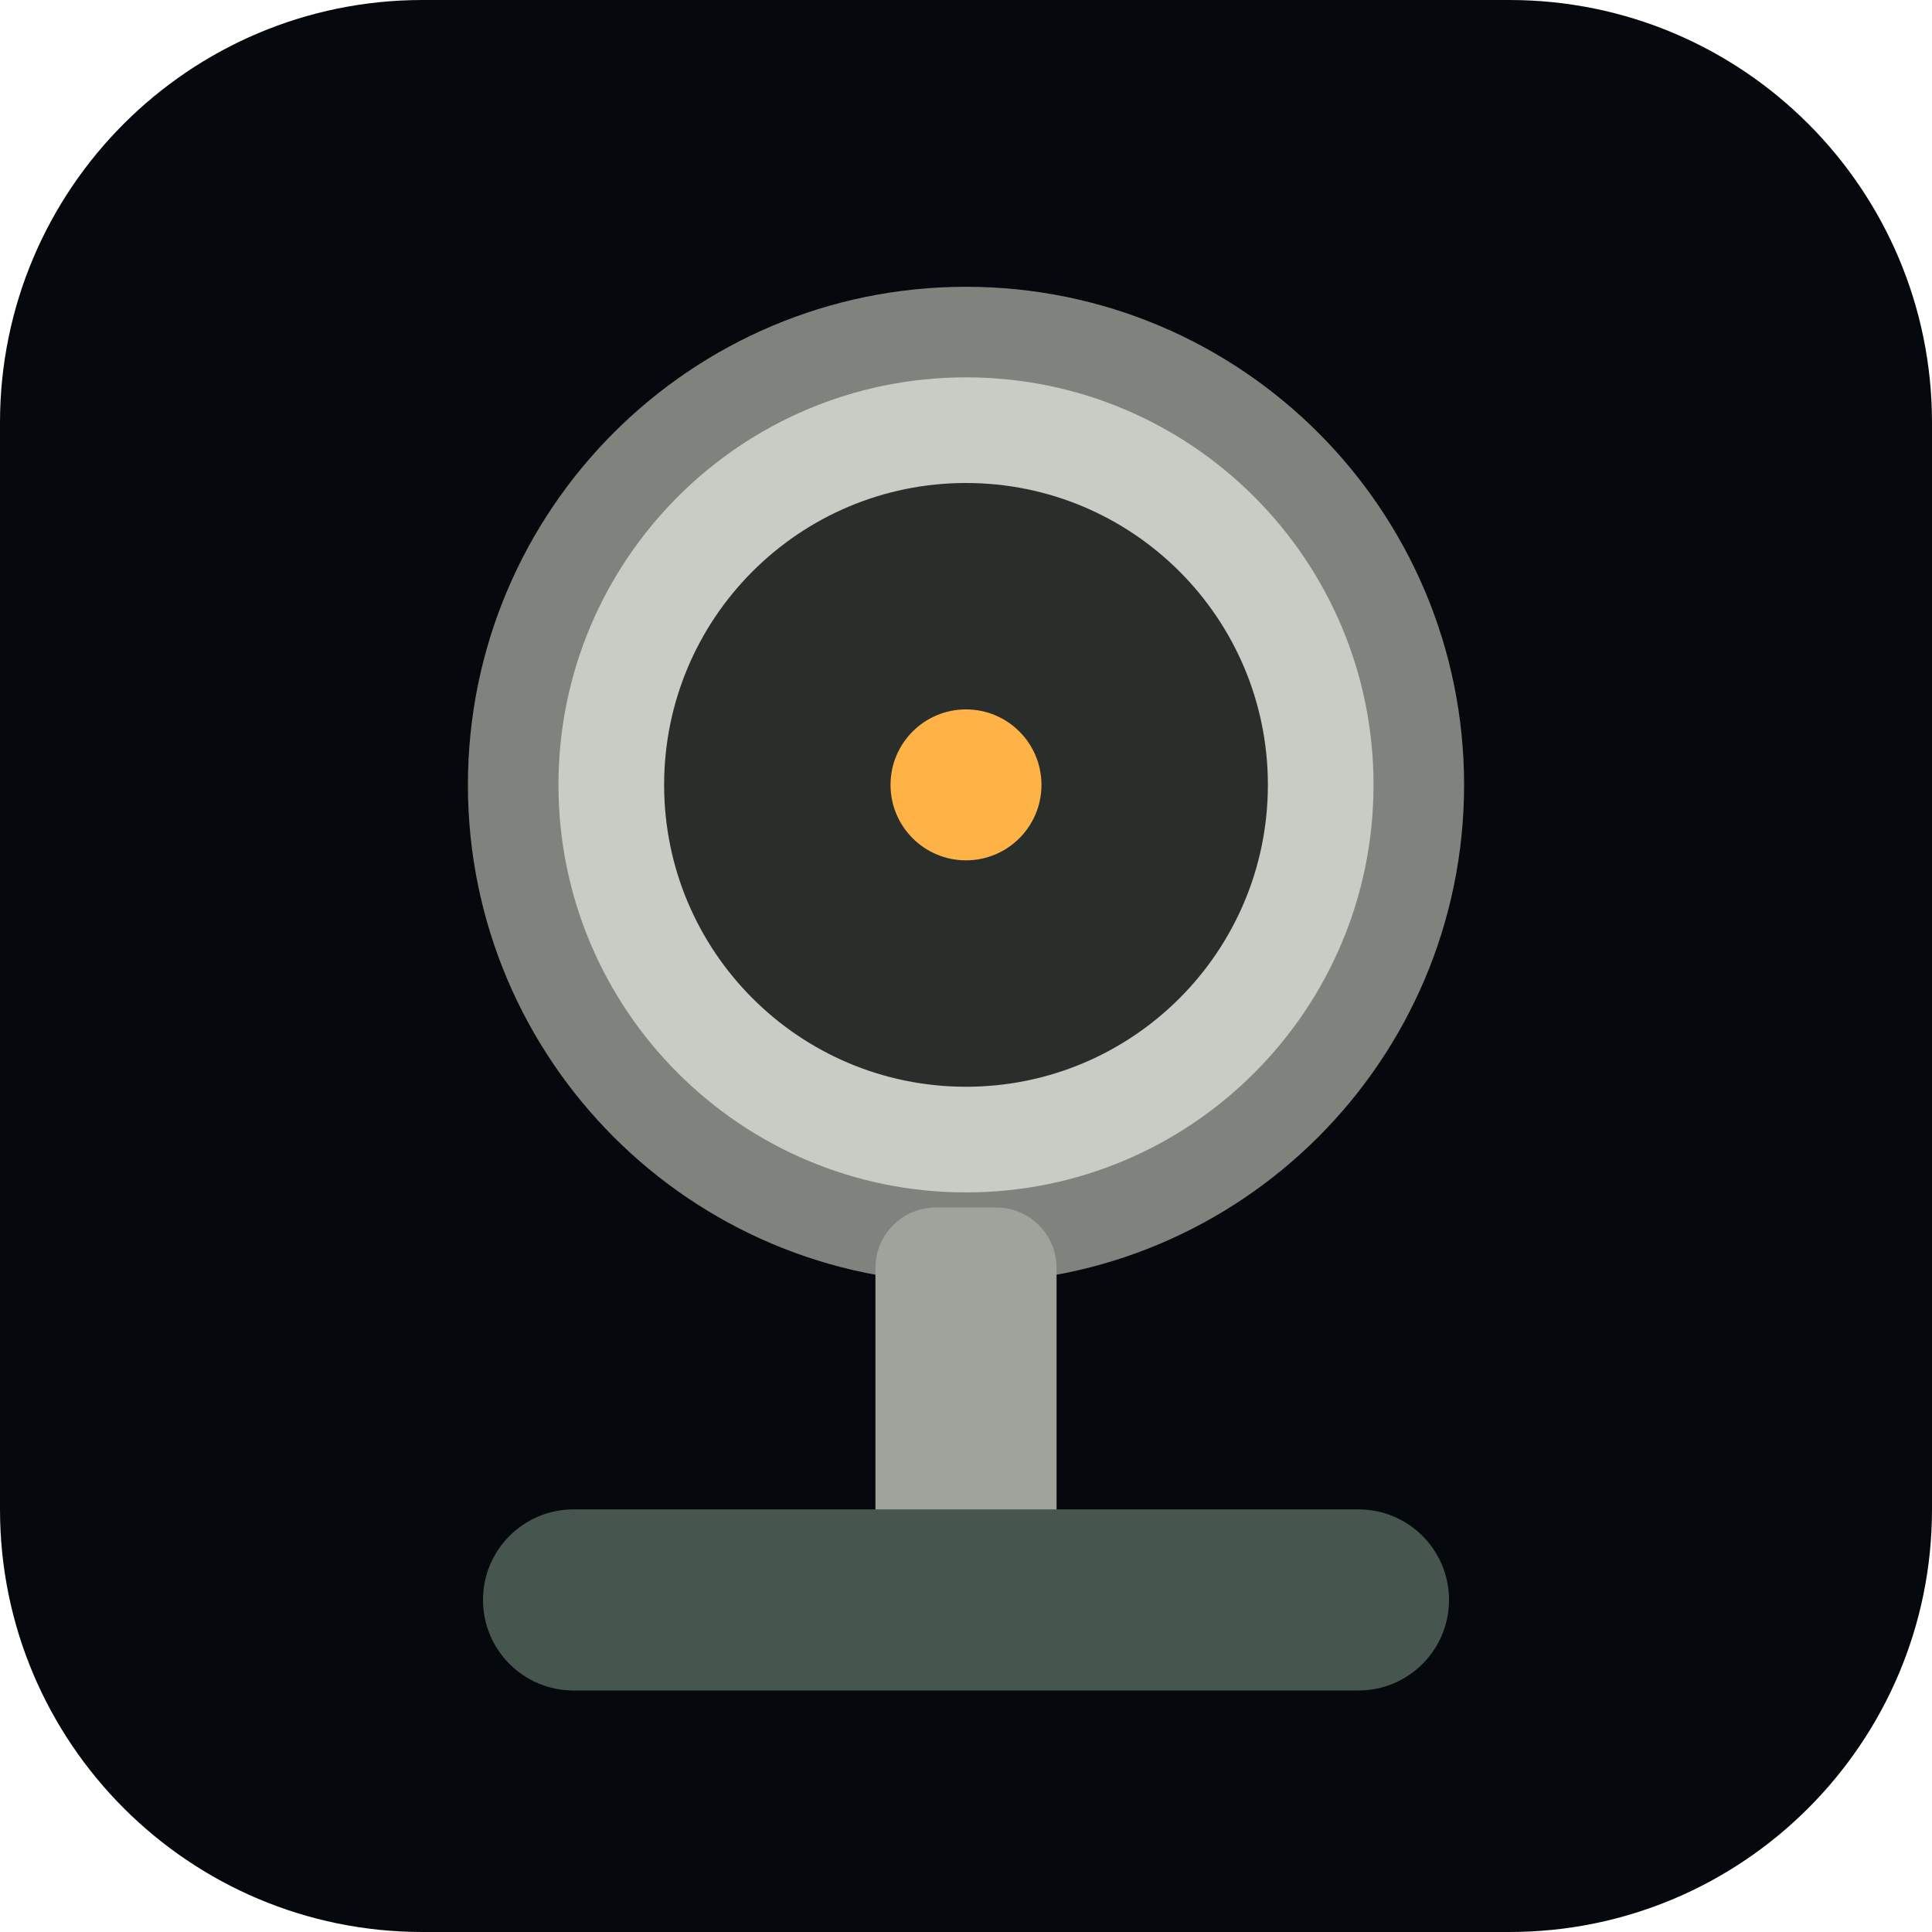
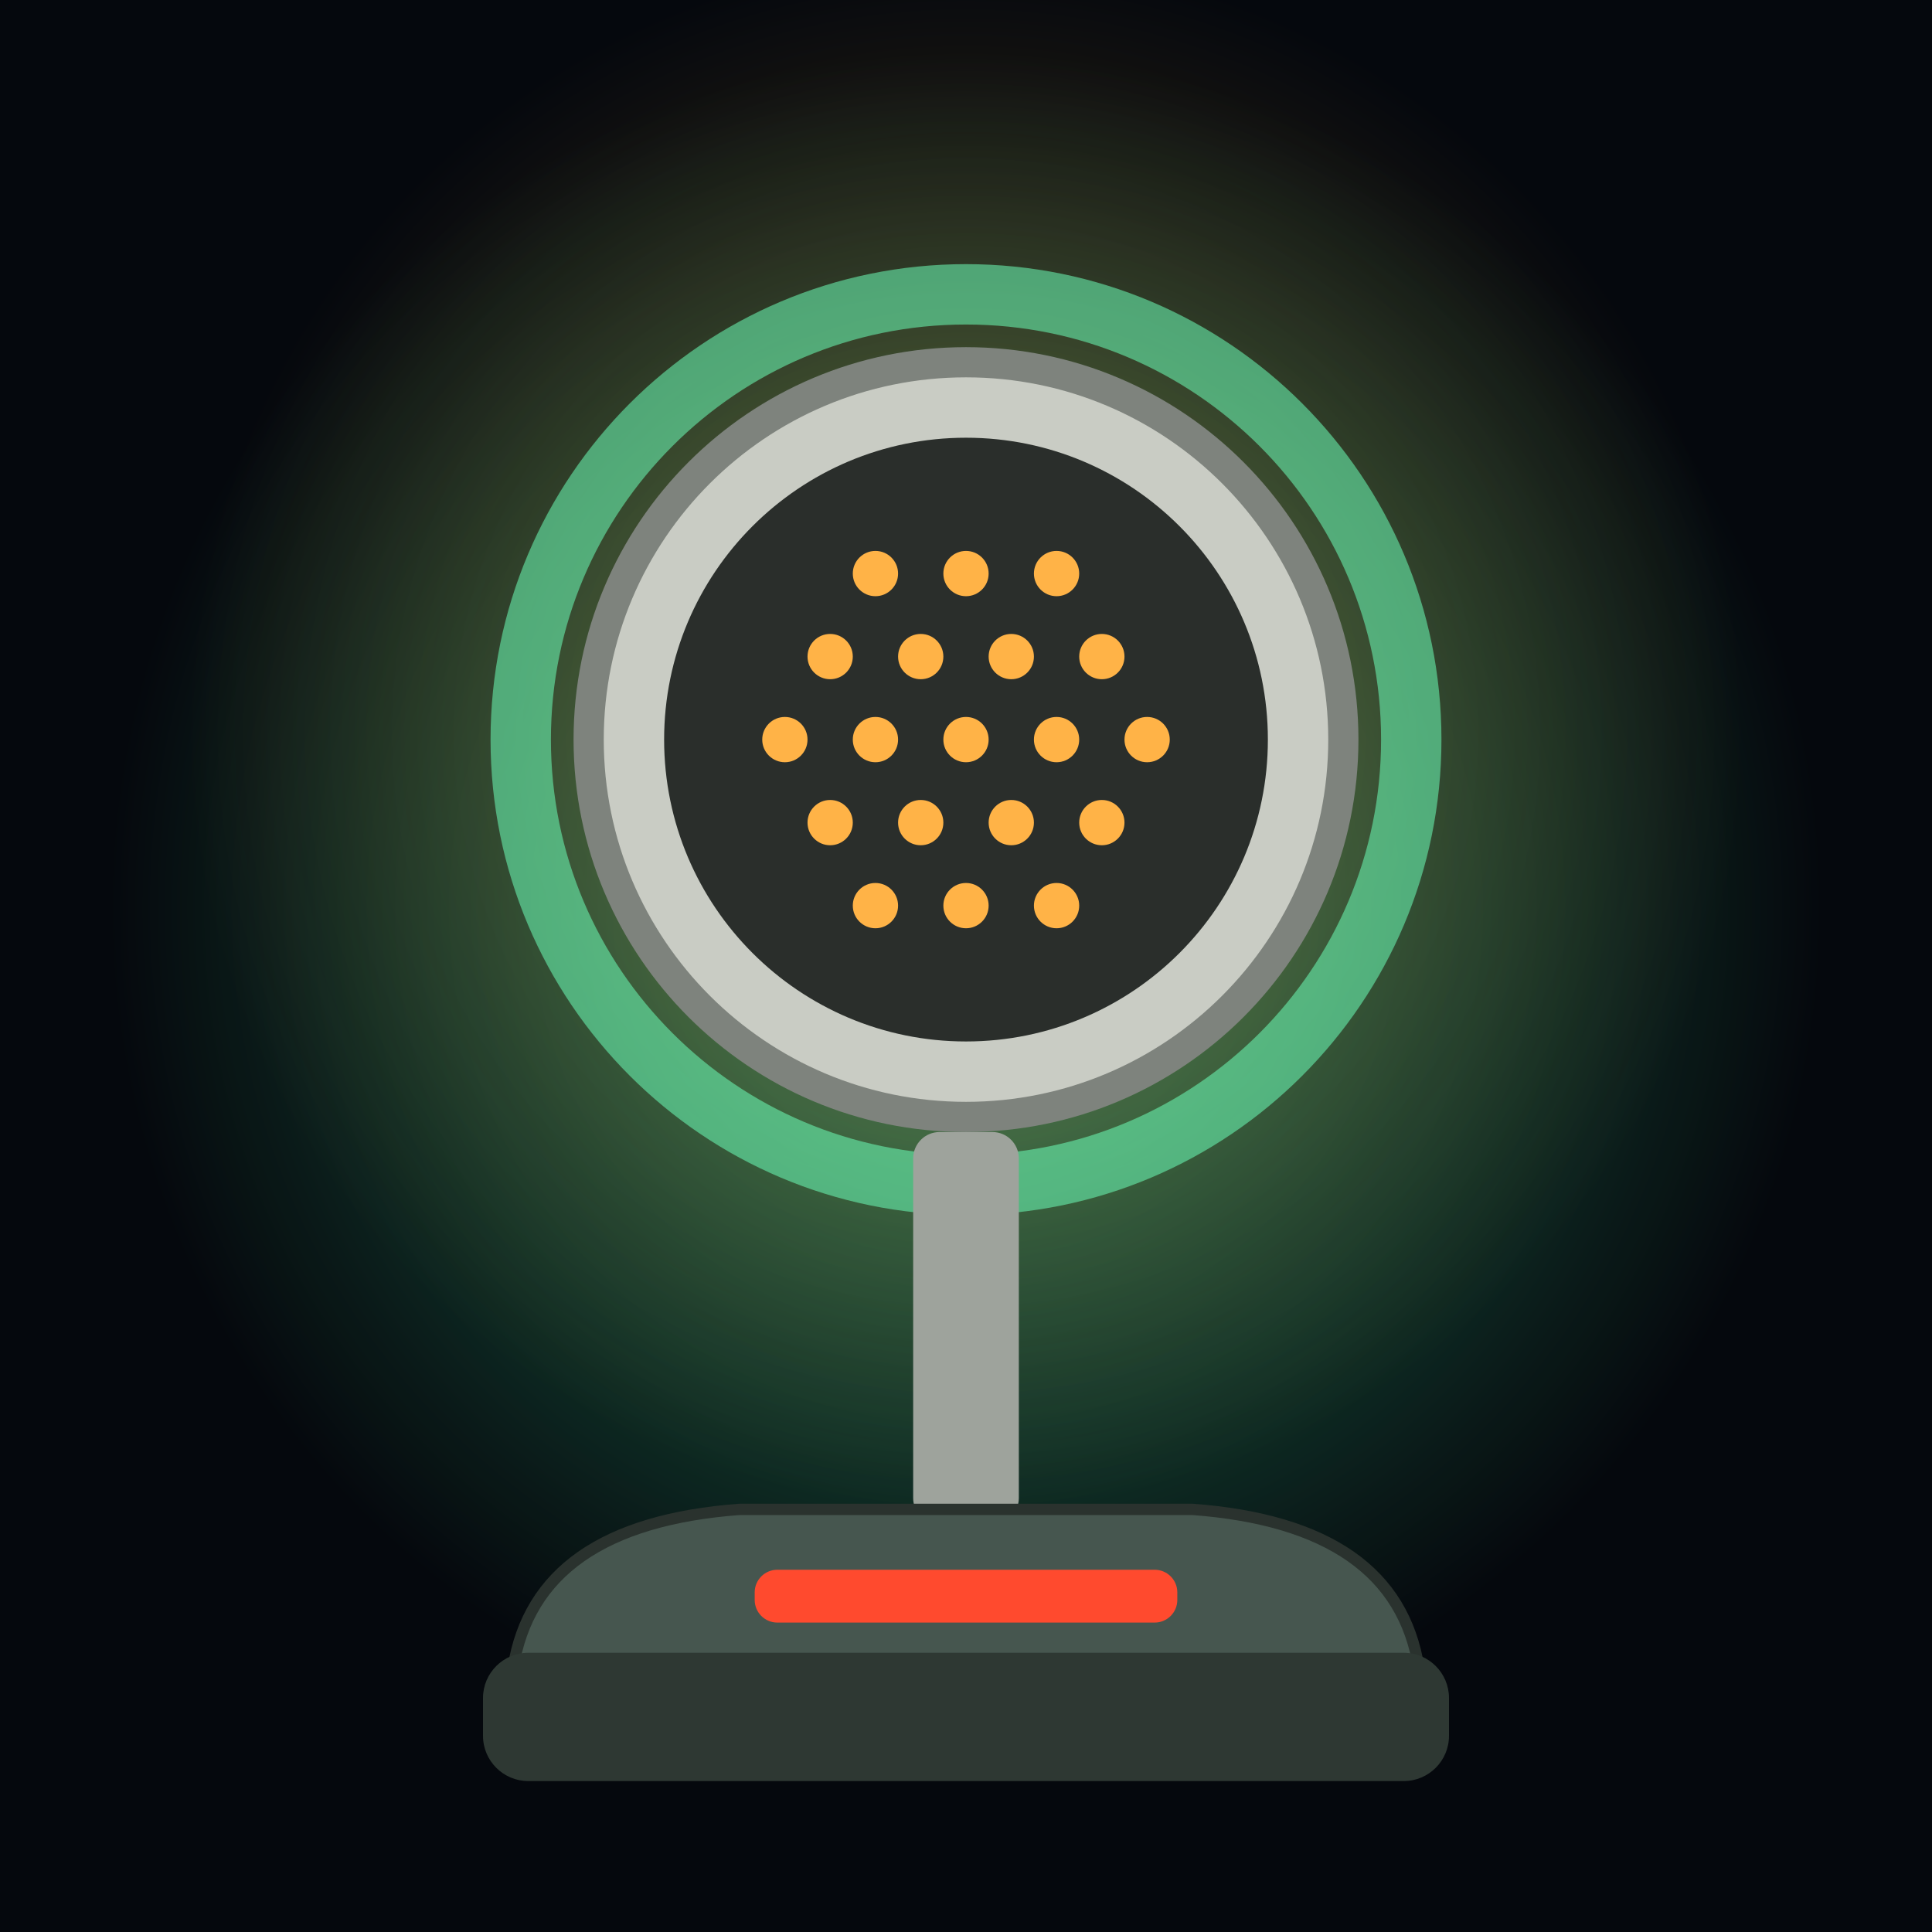
- <svg xmlns="http://www.w3.org/2000/svg" viewBox="0 0 64 64">
-   <rect width="64" height="64" rx="14" fill="#05080D" />
-   <circle cx="32" cy="26" r="15" fill="#C9CCC4" stroke="#7E837D" stroke-width="3" />
-   <circle cx="32" cy="26" r="10" fill="#2A2E2B" />
-   <circle cx="32" cy="26" r="2.5" fill="#FFB347" />
-   <rect x="29" y="40" width="6" height="12" rx="2" fill="#9EA39C" />
-   <rect x="16" y="50" width="32" height="6" rx="3" fill="#46564F" />
+ <svg xmlns="http://www.w3.org/2000/svg" viewBox="0 0 512 512">
+   <defs>
+     <radialGradient id="aurora" cx="50%" cy="47%" r="44%">
+       <stop offset="0" stop-color="#46FFAA" stop-opacity=".45" />
+       <stop offset="1" stop-color="#46FFAA" stop-opacity="0" />
+     </radialGradient>
+     <radialGradient id="glow" cx="50%" cy="38%" r="40%">
+       <stop offset="0" stop-color="#FFB347" stop-opacity=".35" />
+       <stop offset="1" stop-color="#FFB347" stop-opacity="0" />
+     </radialGradient>
+   </defs>
+   <rect width="512" height="512" fill="#05080D" />
+   <rect width="512" height="512" fill="url(#aurora)" />
+   <rect width="512" height="512" fill="url(#glow)" />
+   <circle cx="256" cy="196" r="118" fill="none" stroke="#6CFFB8" stroke-opacity=".55" stroke-width="16" />
+   <circle cx="256" cy="196" r="100" fill="#C9CCC4" stroke="#7E837D" stroke-width="8" />
+   <circle cx="256" cy="196" r="80" fill="#2A2E2B" />
+   <g fill="#FFB347">
+     <circle cx="256" cy="196" r="6" />
+     <circle cx="232" cy="196" r="6" />
+     <circle cx="280" cy="196" r="6" />
+     <circle cx="208" cy="196" r="6" />
+     <circle cx="304" cy="196" r="6" />
+     <circle cx="244" cy="174" r="6" />
+     <circle cx="268" cy="174" r="6" />
+     <circle cx="220" cy="174" r="6" />
+     <circle cx="292" cy="174" r="6" />
+     <circle cx="244" cy="218" r="6" />
+     <circle cx="268" cy="218" r="6" />
+     <circle cx="220" cy="218" r="6" />
+     <circle cx="292" cy="218" r="6" />
+     <circle cx="256" cy="152" r="6" />
+     <circle cx="232" cy="152" r="6" />
+     <circle cx="280" cy="152" r="6" />
+     <circle cx="256" cy="240" r="6" />
+     <circle cx="232" cy="240" r="6" />
+     <circle cx="280" cy="240" r="6" />
+   </g>
+   <rect x="242" y="300" width="28" height="104" rx="7" fill="#9EA39C" />
+   <path d="M136 442 Q142 404 196 400 L316 400 Q370 404 376 442 Z" fill="#46564F" stroke="#2A322E" stroke-width="3" />
+   <rect x="128" y="438" width="256" height="34" rx="12" fill="#2E3833" />
+   <rect x="200" y="416" width="112" height="14" rx="6" fill="#FF4A2E" />
</svg>
